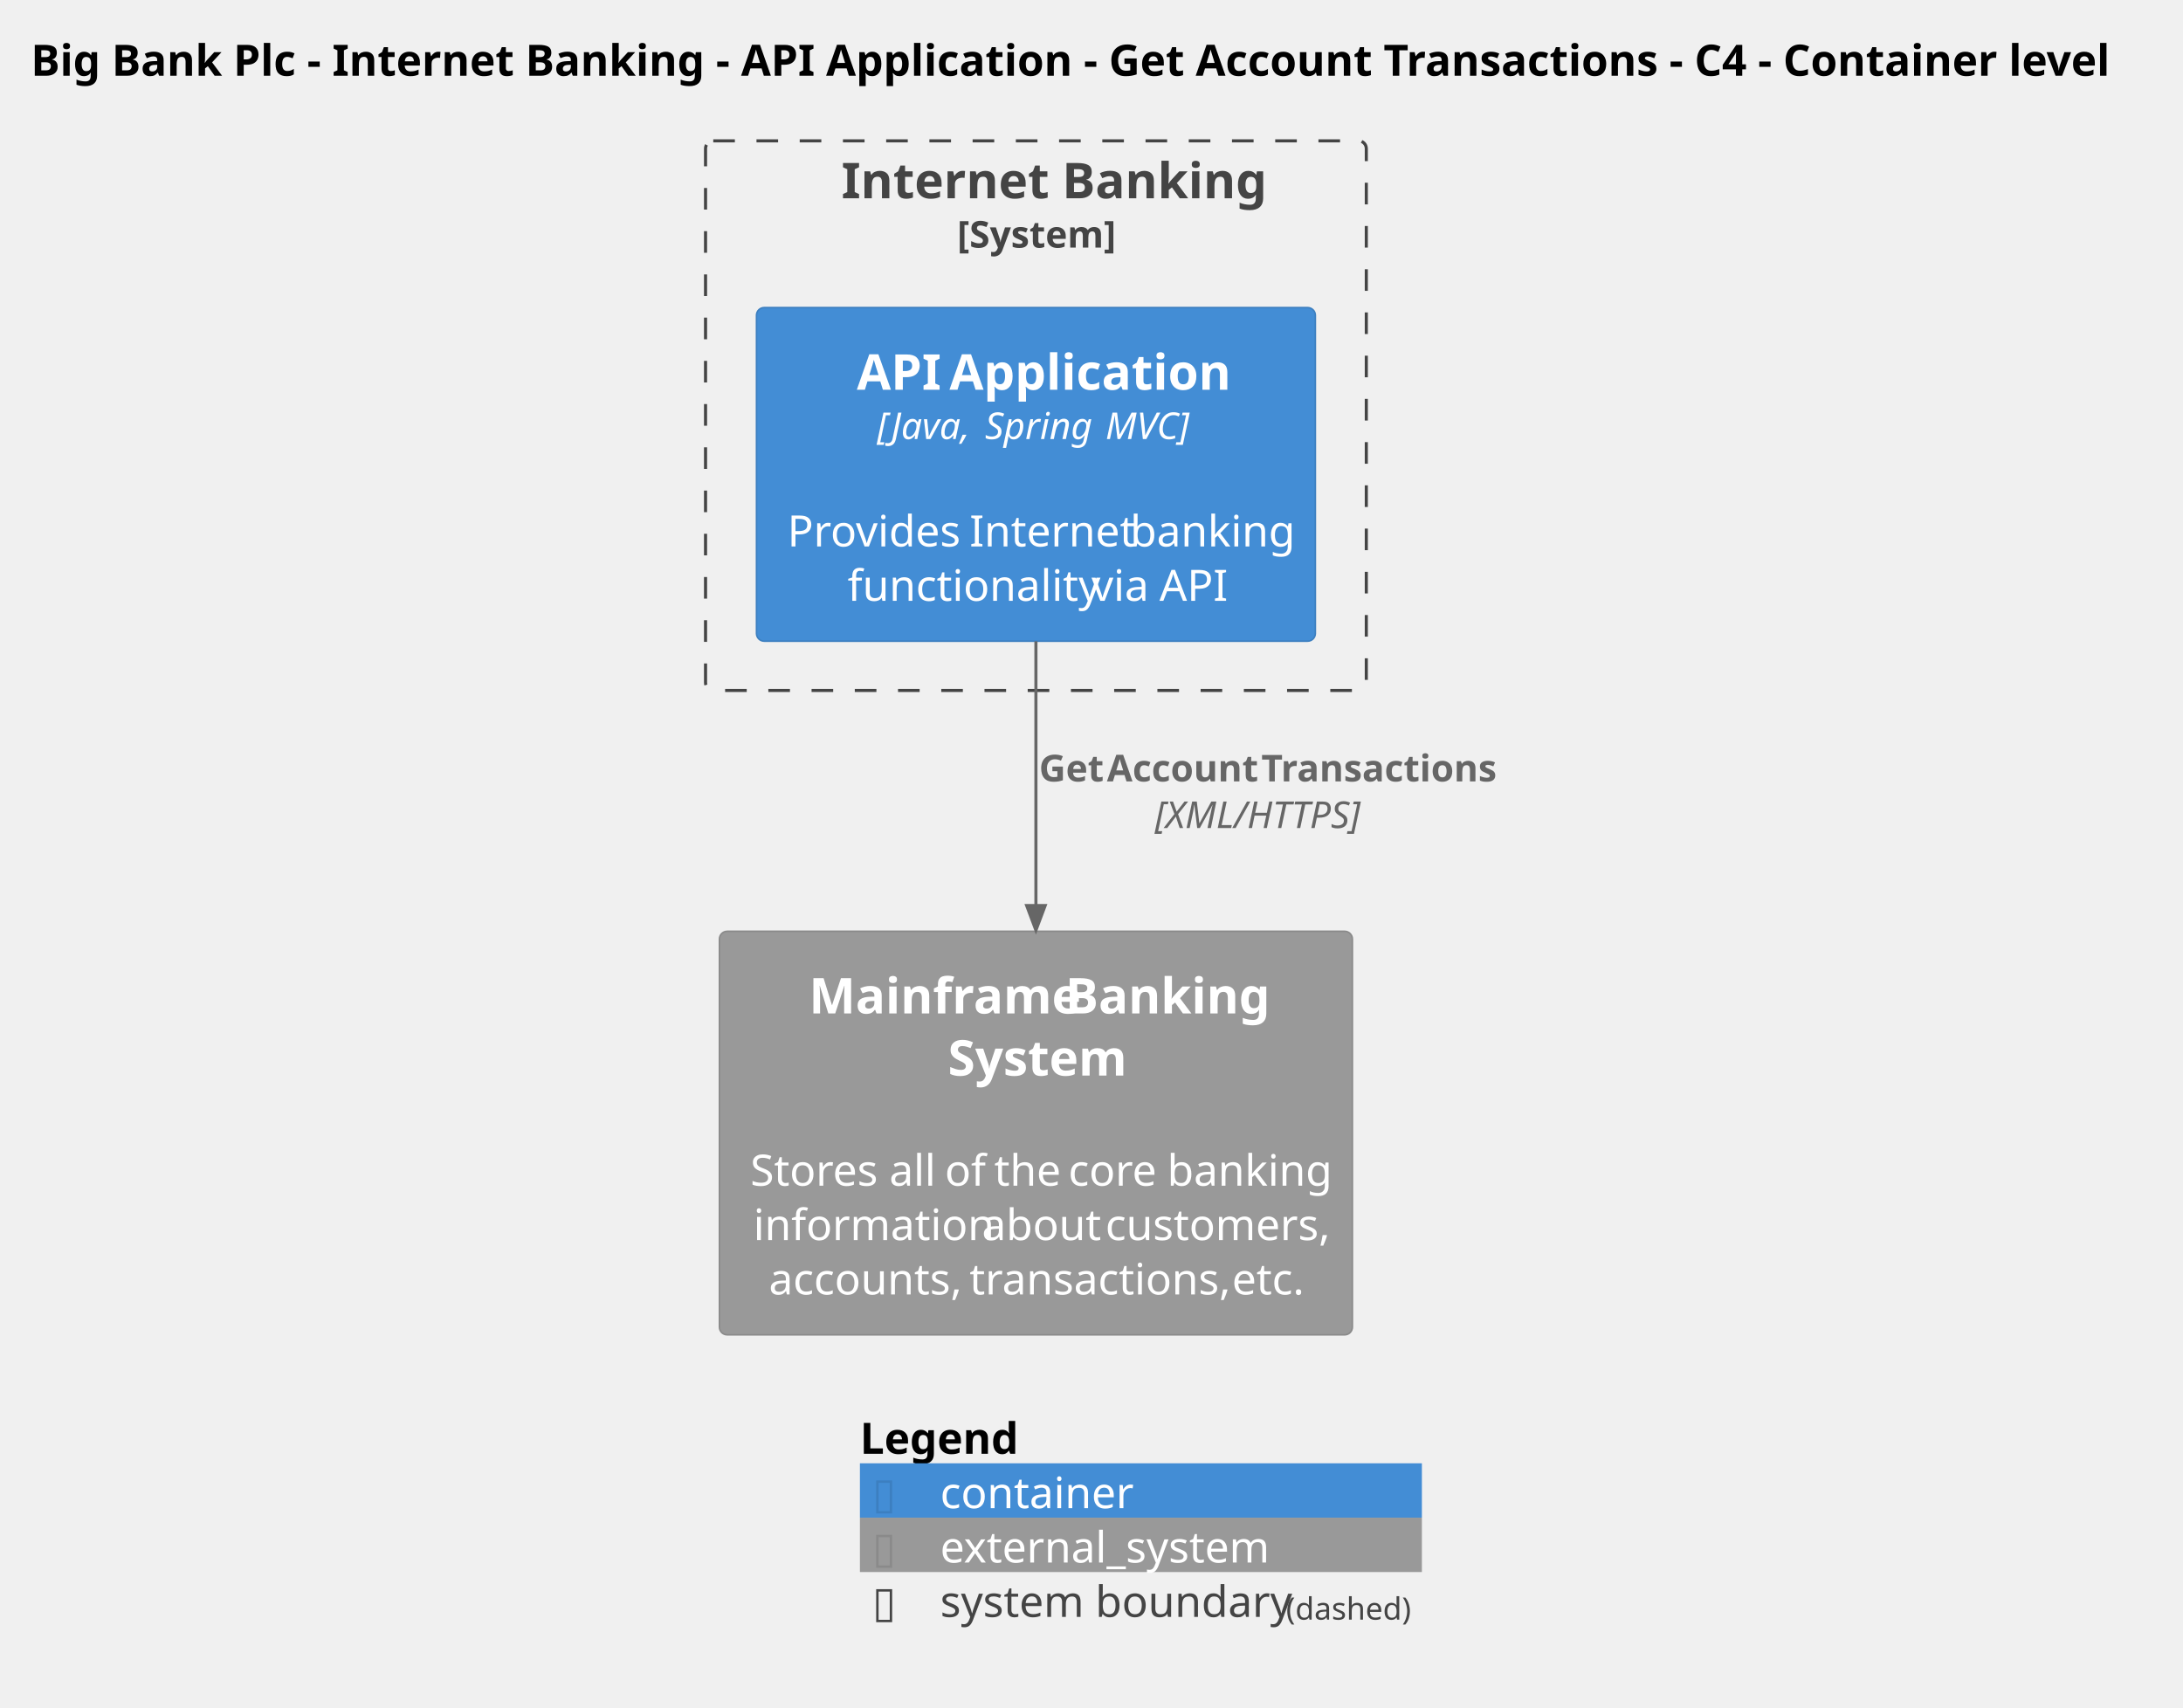
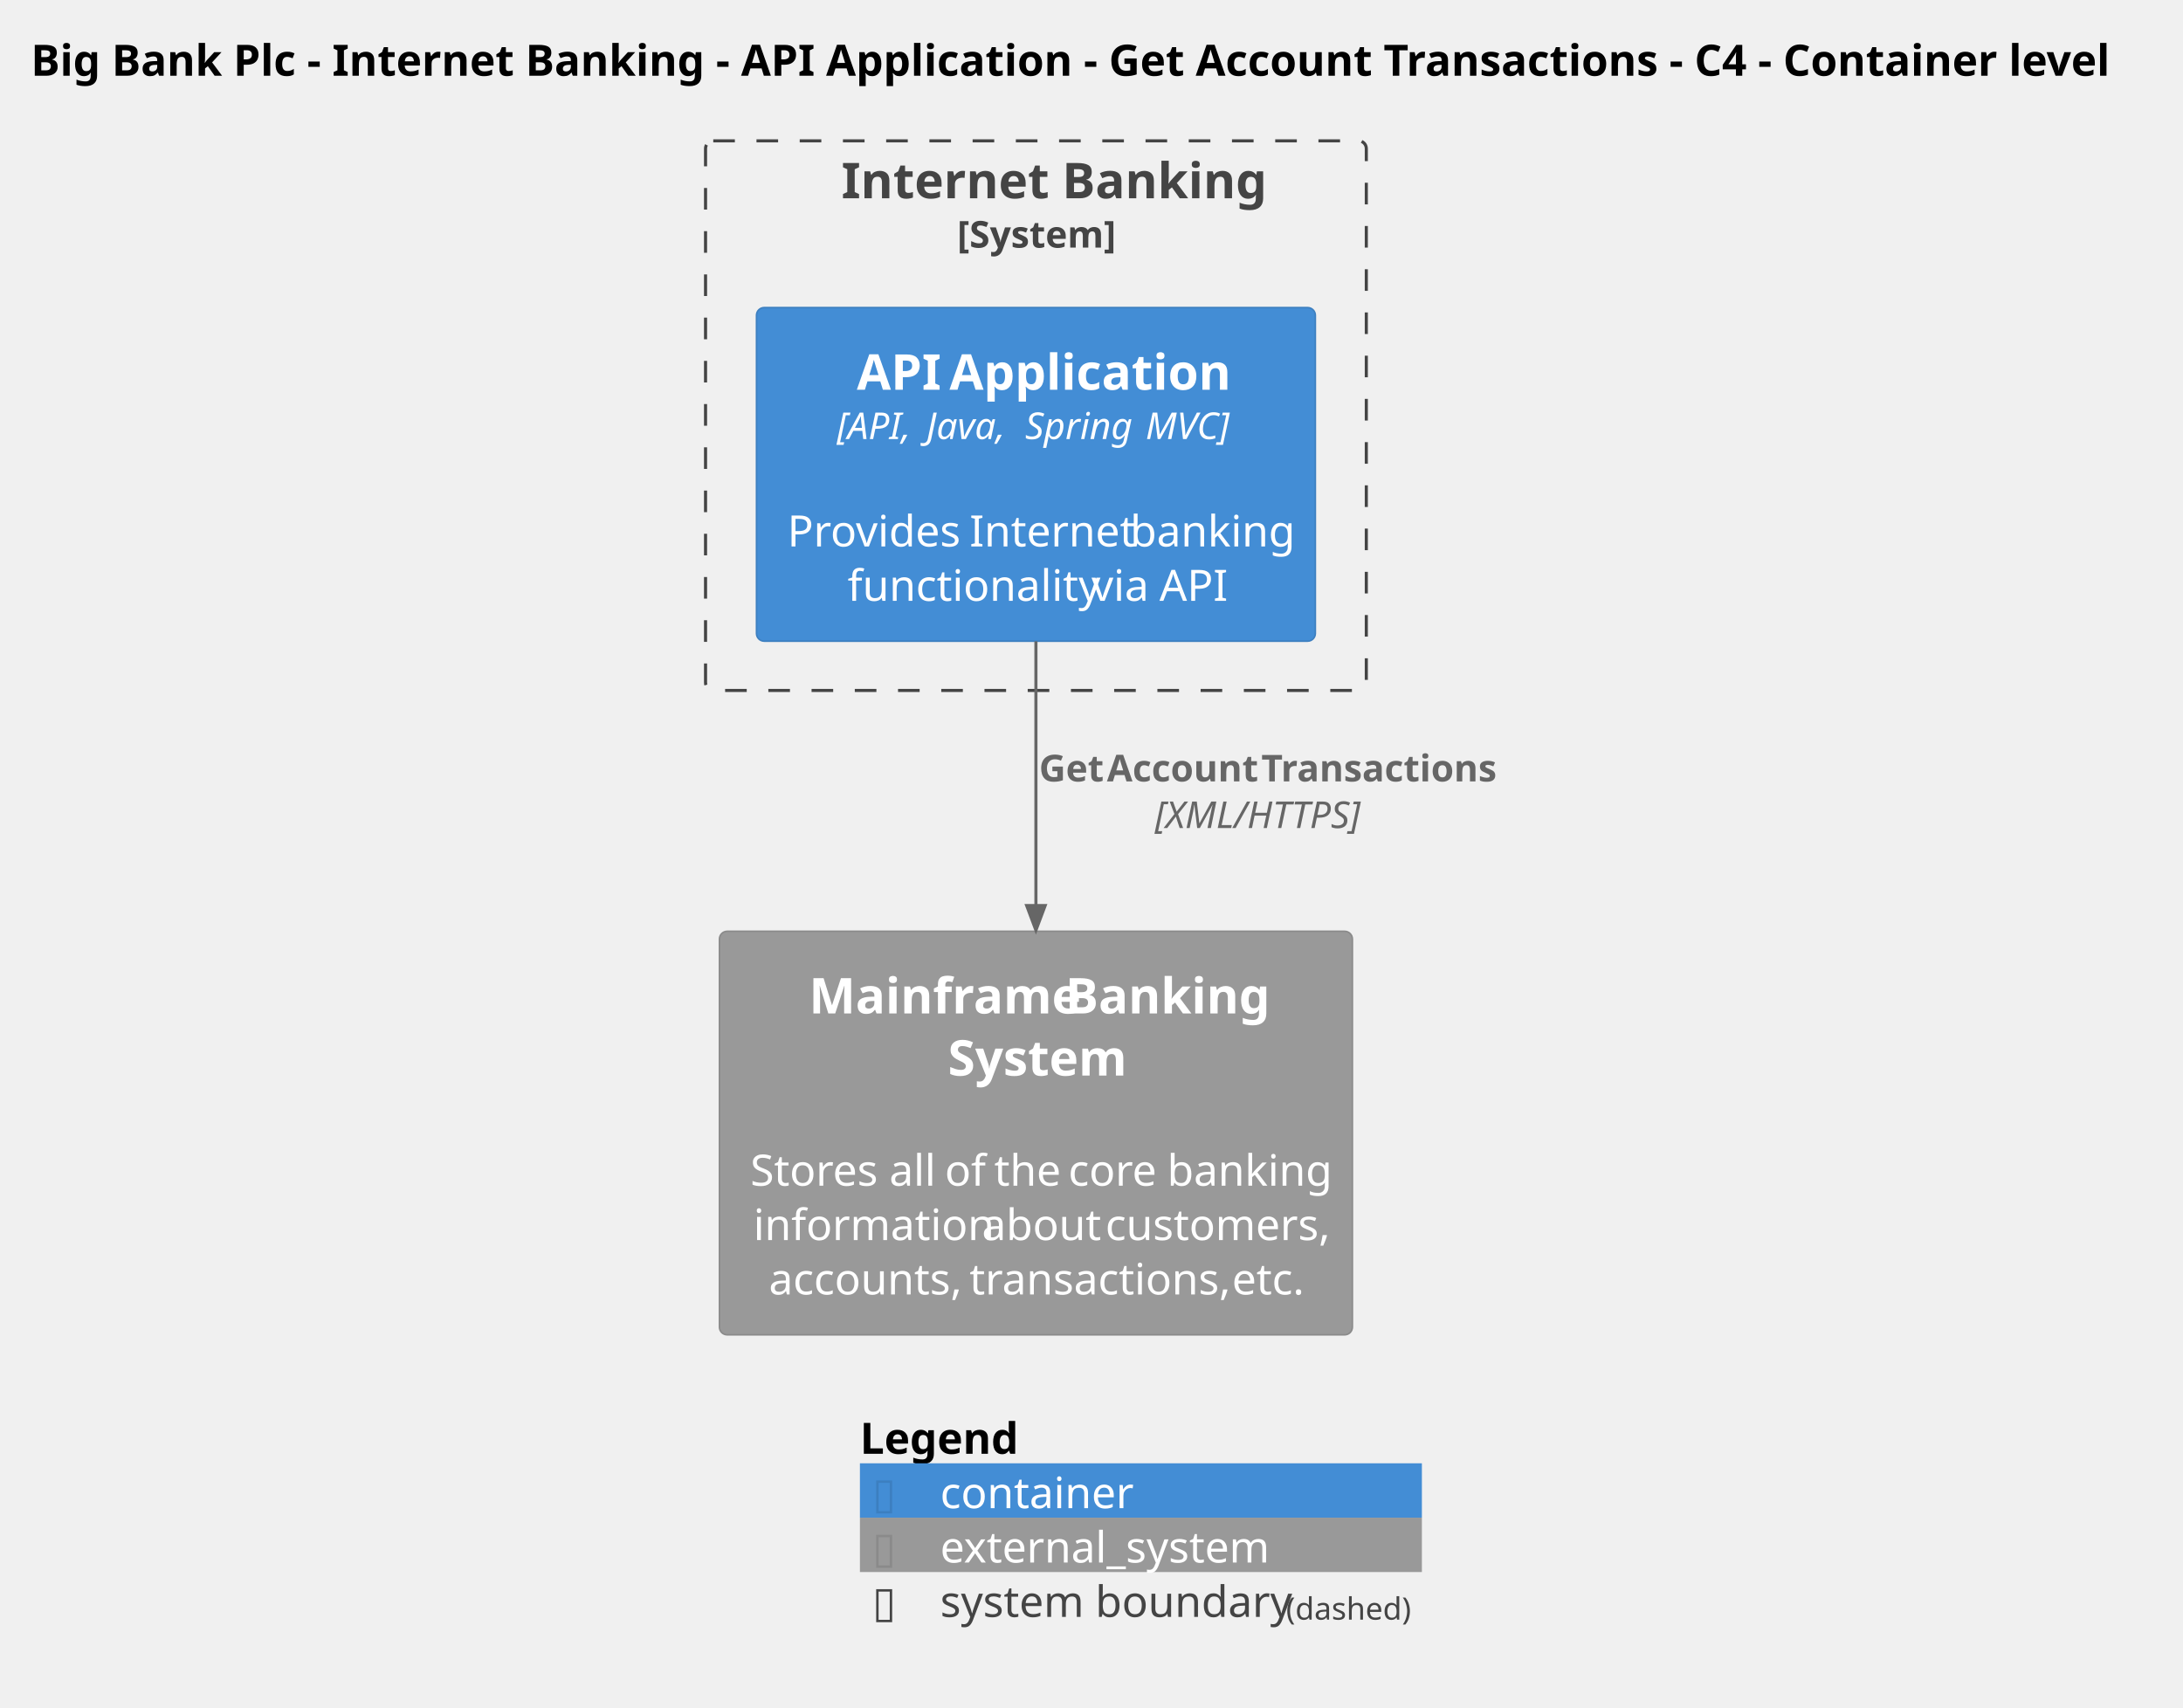
<svg xmlns="http://www.w3.org/2000/svg" contentStyleType="text/css" height="553px" preserveAspectRatio="none" style="width:707px;height:553px;background:#FFFFFF;" version="1.1" viewBox="0 0 707 553" width="707px" zoomAndPan="magnify">
  <defs />
  <g>
    <text fill="#000000" font-family="sans-serif" font-size="14" font-weight="bold" lengthAdjust="spacing" textLength="679" x="10" y="24.533">Big Bank Plc - Internet Banking - API Application - Get Account Transactions - C4 - Container level</text>
    <g id="cluster_BigBankPlc.SoftwareSystems.InternetBanking">
      <rect fill="none" height="178" rx="2.5" ry="2.5" style="stroke:#444444;stroke-width:1.0;stroke-dasharray:7.0,7.0;" width="214" x="228.5" y="45.609" />
      <text fill="#444444" font-family="sans-serif" font-size="16" font-weight="bold" lengthAdjust="spacing" textLength="126" x="272.5" y="64.219">Internet Banking</text>
      <text fill="#444444" font-family="sans-serif" font-size="12" font-weight="bold" lengthAdjust="spacing" textLength="51" x="310" y="80.191">[System]</text>
    </g>
    <g id="elem_BigBankPlc.SoftwareSystems.InternetBanking.Containers.APIApplication">
      <rect fill="#438DD5" height="108.047" rx="2.5" ry="2.5" style="stroke:#3C7FC0;stroke-width:0.5;" width="181" x="245" y="99.609" />
      <text fill="#FFFFFF" font-family="sans-serif" font-size="16" font-weight="bold" lengthAdjust="spacing" textLength="26" x="277.5" y="126.219">API</text>
      <text fill="#FFFFFF" font-family="sans-serif" font-size="16" font-weight="bold" lengthAdjust="spacing" textLength="4" x="303.5" y="126.219"> </text>
      <text fill="#FFFFFF" font-family="sans-serif" font-size="16" font-weight="bold" lengthAdjust="spacing" textLength="86" x="307.5" y="126.219">Application</text>
-       <text fill="#FFFFFF" font-family="sans-serif" font-size="12" font-style="italic" lengthAdjust="spacing" textLength="32" x="284" y="142.191">[Java,</text>
-       <text fill="#FFFFFF" font-family="sans-serif" font-size="12" font-style="italic" lengthAdjust="spacing" textLength="3" x="316" y="142.191"> </text>
-       <text fill="#FFFFFF" font-family="sans-serif" font-size="12" font-style="italic" lengthAdjust="spacing" textLength="36" x="319" y="142.191">Spring</text>
-       <text fill="#FFFFFF" font-family="sans-serif" font-size="12" font-style="italic" lengthAdjust="spacing" textLength="3" x="355" y="142.191"> </text>
-       <text fill="#FFFFFF" font-family="sans-serif" font-size="12" font-style="italic" lengthAdjust="spacing" textLength="29" x="358" y="142.191">MVC]</text>
+       <text fill="#FFFFFF" font-family="sans-serif" font-size="12" font-style="italic" lengthAdjust="spacing" textLength="26" x="271" y="142.191">[API,</text>
+       <text fill="#FFFFFF" font-family="sans-serif" font-size="12" font-style="italic" lengthAdjust="spacing" textLength="3" x="297" y="142.191"> </text>
+       <text fill="#FFFFFF" font-family="sans-serif" font-size="12" font-style="italic" lengthAdjust="spacing" textLength="29" x="300" y="142.191">Java,</text>
+       <text fill="#FFFFFF" font-family="sans-serif" font-size="12" font-style="italic" lengthAdjust="spacing" textLength="3" x="329" y="142.191"> </text>
+       <text fill="#FFFFFF" font-family="sans-serif" font-size="12" font-style="italic" lengthAdjust="spacing" textLength="36" x="332" y="142.191">Spring</text>
+       <text fill="#FFFFFF" font-family="sans-serif" font-size="12" font-style="italic" lengthAdjust="spacing" textLength="3" x="368" y="142.191"> </text>
+       <text fill="#FFFFFF" font-family="sans-serif" font-size="12" font-style="italic" lengthAdjust="spacing" textLength="29" x="371" y="142.191">MVC]</text>
      <text fill="#FFFFFF" font-family="sans-serif" font-size="14" lengthAdjust="spacing" textLength="4" x="333.5" y="159.361"> </text>
      <text fill="#FFFFFF" font-family="sans-serif" font-size="14" lengthAdjust="spacing" textLength="55" x="255" y="176.971">Provides</text>
      <text fill="#FFFFFF" font-family="sans-serif" font-size="14" lengthAdjust="spacing" textLength="4" x="310" y="176.971"> </text>
      <text fill="#FFFFFF" font-family="sans-serif" font-size="14" lengthAdjust="spacing" textLength="48" x="314" y="176.971">Internet</text>
      <text fill="#FFFFFF" font-family="sans-serif" font-size="14" lengthAdjust="spacing" textLength="4" x="362" y="176.971"> </text>
      <text fill="#FFFFFF" font-family="sans-serif" font-size="14" lengthAdjust="spacing" textLength="50" x="366" y="176.971">banking</text>
      <text fill="#FFFFFF" font-family="sans-serif" font-size="14" lengthAdjust="spacing" textLength="75" x="274.5" y="194.58">functionality</text>
      <text fill="#FFFFFF" font-family="sans-serif" font-size="14" lengthAdjust="spacing" textLength="4" x="349.5" y="194.58"> </text>
      <text fill="#FFFFFF" font-family="sans-serif" font-size="14" lengthAdjust="spacing" textLength="18" x="353.5" y="194.58">via</text>
      <text fill="#FFFFFF" font-family="sans-serif" font-size="14" lengthAdjust="spacing" textLength="4" x="371.5" y="194.58"> </text>
      <text fill="#FFFFFF" font-family="sans-serif" font-size="14" lengthAdjust="spacing" textLength="21" x="375.5" y="194.58">API</text>
    </g>
    <g id="elem_BigBankPlc.SoftwareSystems.MainframeBankingSystem">
      <rect fill="#999999" height="130.688" rx="2.5" ry="2.5" style="stroke:#8A8A8A;stroke-width:0.5;" width="205" x="233" y="301.609" />
      <text fill="#FFFFFF" font-family="sans-serif" font-size="16" font-weight="bold" lengthAdjust="spacing" textLength="79" x="262" y="328.219">Mainframe</text>
      <text fill="#FFFFFF" font-family="sans-serif" font-size="16" font-weight="bold" lengthAdjust="spacing" textLength="4" x="341" y="328.219"> </text>
      <text fill="#FFFFFF" font-family="sans-serif" font-size="16" font-weight="bold" lengthAdjust="spacing" textLength="64" x="345" y="328.219">Banking</text>
      <text fill="#FFFFFF" font-family="sans-serif" font-size="16" font-weight="bold" lengthAdjust="spacing" textLength="57" x="307" y="348.344">System</text>
      <text fill="#FFFFFF" font-family="sans-serif" font-size="14" lengthAdjust="spacing" textLength="4" x="333.5" y="366.393"> </text>
      <text fill="#FFFFFF" font-family="sans-serif" font-size="14" lengthAdjust="spacing" textLength="41" x="243" y="384.002">Stores</text>
      <text fill="#FFFFFF" font-family="sans-serif" font-size="14" lengthAdjust="spacing" textLength="4" x="284" y="384.002"> </text>
      <text fill="#FFFFFF" font-family="sans-serif" font-size="14" lengthAdjust="spacing" textLength="14" x="288" y="384.002">all</text>
      <text fill="#FFFFFF" font-family="sans-serif" font-size="14" lengthAdjust="spacing" textLength="4" x="302" y="384.002"> </text>
      <text fill="#FFFFFF" font-family="sans-serif" font-size="14" lengthAdjust="spacing" textLength="12" x="306" y="384.002">of</text>
      <text fill="#FFFFFF" font-family="sans-serif" font-size="14" lengthAdjust="spacing" textLength="4" x="318" y="384.002"> </text>
      <text fill="#FFFFFF" font-family="sans-serif" font-size="14" lengthAdjust="spacing" textLength="20" x="322" y="384.002">the</text>
      <text fill="#FFFFFF" font-family="sans-serif" font-size="14" lengthAdjust="spacing" textLength="4" x="342" y="384.002"> </text>
      <text fill="#FFFFFF" font-family="sans-serif" font-size="14" lengthAdjust="spacing" textLength="28" x="346" y="384.002">core</text>
      <text fill="#FFFFFF" font-family="sans-serif" font-size="14" lengthAdjust="spacing" textLength="4" x="374" y="384.002"> </text>
      <text fill="#FFFFFF" font-family="sans-serif" font-size="14" lengthAdjust="spacing" textLength="50" x="378" y="384.002">banking</text>
      <text fill="#FFFFFF" font-family="sans-serif" font-size="14" lengthAdjust="spacing" textLength="70" x="244" y="401.611">information</text>
      <text fill="#FFFFFF" font-family="sans-serif" font-size="14" lengthAdjust="spacing" textLength="4" x="314" y="401.611"> </text>
      <text fill="#FFFFFF" font-family="sans-serif" font-size="14" lengthAdjust="spacing" textLength="36" x="318" y="401.611">about</text>
      <text fill="#FFFFFF" font-family="sans-serif" font-size="14" lengthAdjust="spacing" textLength="4" x="354" y="401.611"> </text>
      <text fill="#FFFFFF" font-family="sans-serif" font-size="14" lengthAdjust="spacing" textLength="69" x="358" y="401.611">customers,</text>
      <text fill="#FFFFFF" font-family="sans-serif" font-size="14" lengthAdjust="spacing" textLength="61" x="249" y="419.221">accounts,</text>
      <text fill="#FFFFFF" font-family="sans-serif" font-size="14" lengthAdjust="spacing" textLength="4" x="310" y="419.221"> </text>
      <text fill="#FFFFFF" font-family="sans-serif" font-size="14" lengthAdjust="spacing" textLength="81" x="314" y="419.221">transactions,</text>
      <text fill="#FFFFFF" font-family="sans-serif" font-size="14" lengthAdjust="spacing" textLength="4" x="395" y="419.221"> </text>
      <text fill="#FFFFFF" font-family="sans-serif" font-size="14" lengthAdjust="spacing" textLength="23" x="399" y="419.221">etc.</text>
    </g>
    <g id="link_BigBankPlc.SoftwareSystems.InternetBanking.Containers.APIApplication_BigBankPlc.SoftwareSystems.MainframeBankingSystem">
      <path d="M335.5,207.709 C335.5,236.099 335.5,263.279 335.5,293.269 " fill="none" id="BigBankPlc.SoftwareSystems.InternetBanking.Containers.APIApplication-to-BigBankPlc.SoftwareSystems.MainframeBankingSystem" style="stroke:#666666;stroke-width:1.0;" />
      <polygon fill="#666666" points="335.5,301.269,338.5,293.269,332.5,293.269,335.5,301.269" style="stroke:#666666;stroke-width:1.0;" />
      <text fill="#666666" font-family="sans-serif" font-size="12" font-weight="bold" lengthAdjust="spacing" textLength="19" x="336.5" y="253.066">Get</text>
      <text fill="#666666" font-family="sans-serif" font-size="12" font-weight="bold" lengthAdjust="spacing" textLength="3" x="355.5" y="253.066"> </text>
      <text fill="#666666" font-family="sans-serif" font-size="12" font-weight="bold" lengthAdjust="spacing" textLength="47" x="358.5" y="253.066">Account</text>
      <text fill="#666666" font-family="sans-serif" font-size="12" font-weight="bold" lengthAdjust="spacing" textLength="3" x="405.5" y="253.066"> </text>
      <text fill="#666666" font-family="sans-serif" font-size="12" font-weight="bold" lengthAdjust="spacing" textLength="75" x="408.5" y="253.066">Transactions</text>
      <text fill="#666666" font-family="sans-serif" font-size="12" font-style="italic" lengthAdjust="spacing" textLength="72" x="374" y="268.16">[XML/HTTPS]</text>
    </g>
    <rect fill="none" height="17.609" style="stroke:none;stroke-width:1.0;" width="182" x="278.5" y="456.297" />
    <text fill="#000000" font-family="sans-serif" font-size="14" font-weight="bold" lengthAdjust="spacing" textLength="53" x="278.5" y="470.83">Legend</text>
    <text fill="#FFFFFF" font-family="sans-serif" font-size="14" lengthAdjust="spacing" textLength="4" x="331.5" y="470.83"> </text>
    <rect fill="#438DD5" height="17.609" style="stroke:none;stroke-width:1.0;" width="182" x="278.5" y="473.906" />
    <text fill="#3C7FC0" font-family="sans-serif" font-size="14" lengthAdjust="spacing" textLength="14" x="282.5" y="488.44">▯</text>
    <text fill="#FFFFFF" font-family="sans-serif" font-size="14" lengthAdjust="spacing" textLength="4" x="296.5" y="488.44"> </text>
    <text fill="#FFFFFF" font-family="sans-serif" font-size="14" lengthAdjust="spacing" textLength="59" x="304.5" y="488.44">container</text>
    <text fill="#FFFFFF" font-family="sans-serif" font-size="14" lengthAdjust="spacing" textLength="4" x="367.5" y="488.44"> </text>
    <rect fill="#999999" height="17.609" style="stroke:none;stroke-width:1.0;" width="182" x="278.5" y="491.516" />
    <text fill="#8A8A8A" font-family="sans-serif" font-size="14" lengthAdjust="spacing" textLength="14" x="282.5" y="506.049">▯</text>
    <text fill="#FFFFFF" font-family="sans-serif" font-size="14" lengthAdjust="spacing" textLength="4" x="296.5" y="506.049"> </text>
    <text fill="#FFFFFF" font-family="sans-serif" font-size="14" lengthAdjust="spacing" textLength="102" x="304.5" y="506.049">external_system</text>
    <text fill="#FFFFFF" font-family="sans-serif" font-size="14" lengthAdjust="spacing" textLength="4" x="410.5" y="506.049"> </text>
    <rect fill="none" height="17.609" style="stroke:none;stroke-width:1.0;" width="182" x="278.5" y="509.125" />
    <text fill="#444444" font-family="sans-serif" font-size="14" lengthAdjust="spacing" textLength="14" x="282.5" y="523.658">▯</text>
    <text fill="#FFFFFF" font-family="sans-serif" font-size="14" lengthAdjust="spacing" textLength="4" x="296.5" y="523.658"> </text>
    <text fill="#444444" font-family="sans-serif" font-size="14" lengthAdjust="spacing" textLength="108" x="304.5" y="523.658">system boundary</text>
    <text fill="#444444" font-family="sans-serif" font-size="10" lengthAdjust="spacing" textLength="40" x="416.5" y="524.537">(dashed)</text>
    <text fill="#FFFFFF" font-family="sans-serif" font-size="14" lengthAdjust="spacing" textLength="4" x="456.5" y="523.658"> </text>
    <line style="stroke:none;stroke-width:1.0;" x1="278.5" x2="460.5" y1="456.297" y2="456.297" />
    <line style="stroke:none;stroke-width:1.0;" x1="278.5" x2="460.5" y1="473.906" y2="473.906" />
    <line style="stroke:none;stroke-width:1.0;" x1="278.5" x2="460.5" y1="491.516" y2="491.516" />
    <line style="stroke:none;stroke-width:1.0;" x1="278.5" x2="460.5" y1="509.125" y2="509.125" />
    <line style="stroke:none;stroke-width:1.0;" x1="278.5" x2="460.5" y1="526.734" y2="526.734" />
    <line style="stroke:none;stroke-width:1.0;" x1="278.5" x2="278.5" y1="456.297" y2="526.734" />
    <line style="stroke:none;stroke-width:1.0;" x1="460.5" x2="460.5" y1="456.297" y2="526.734" />
  </g>
</svg>
